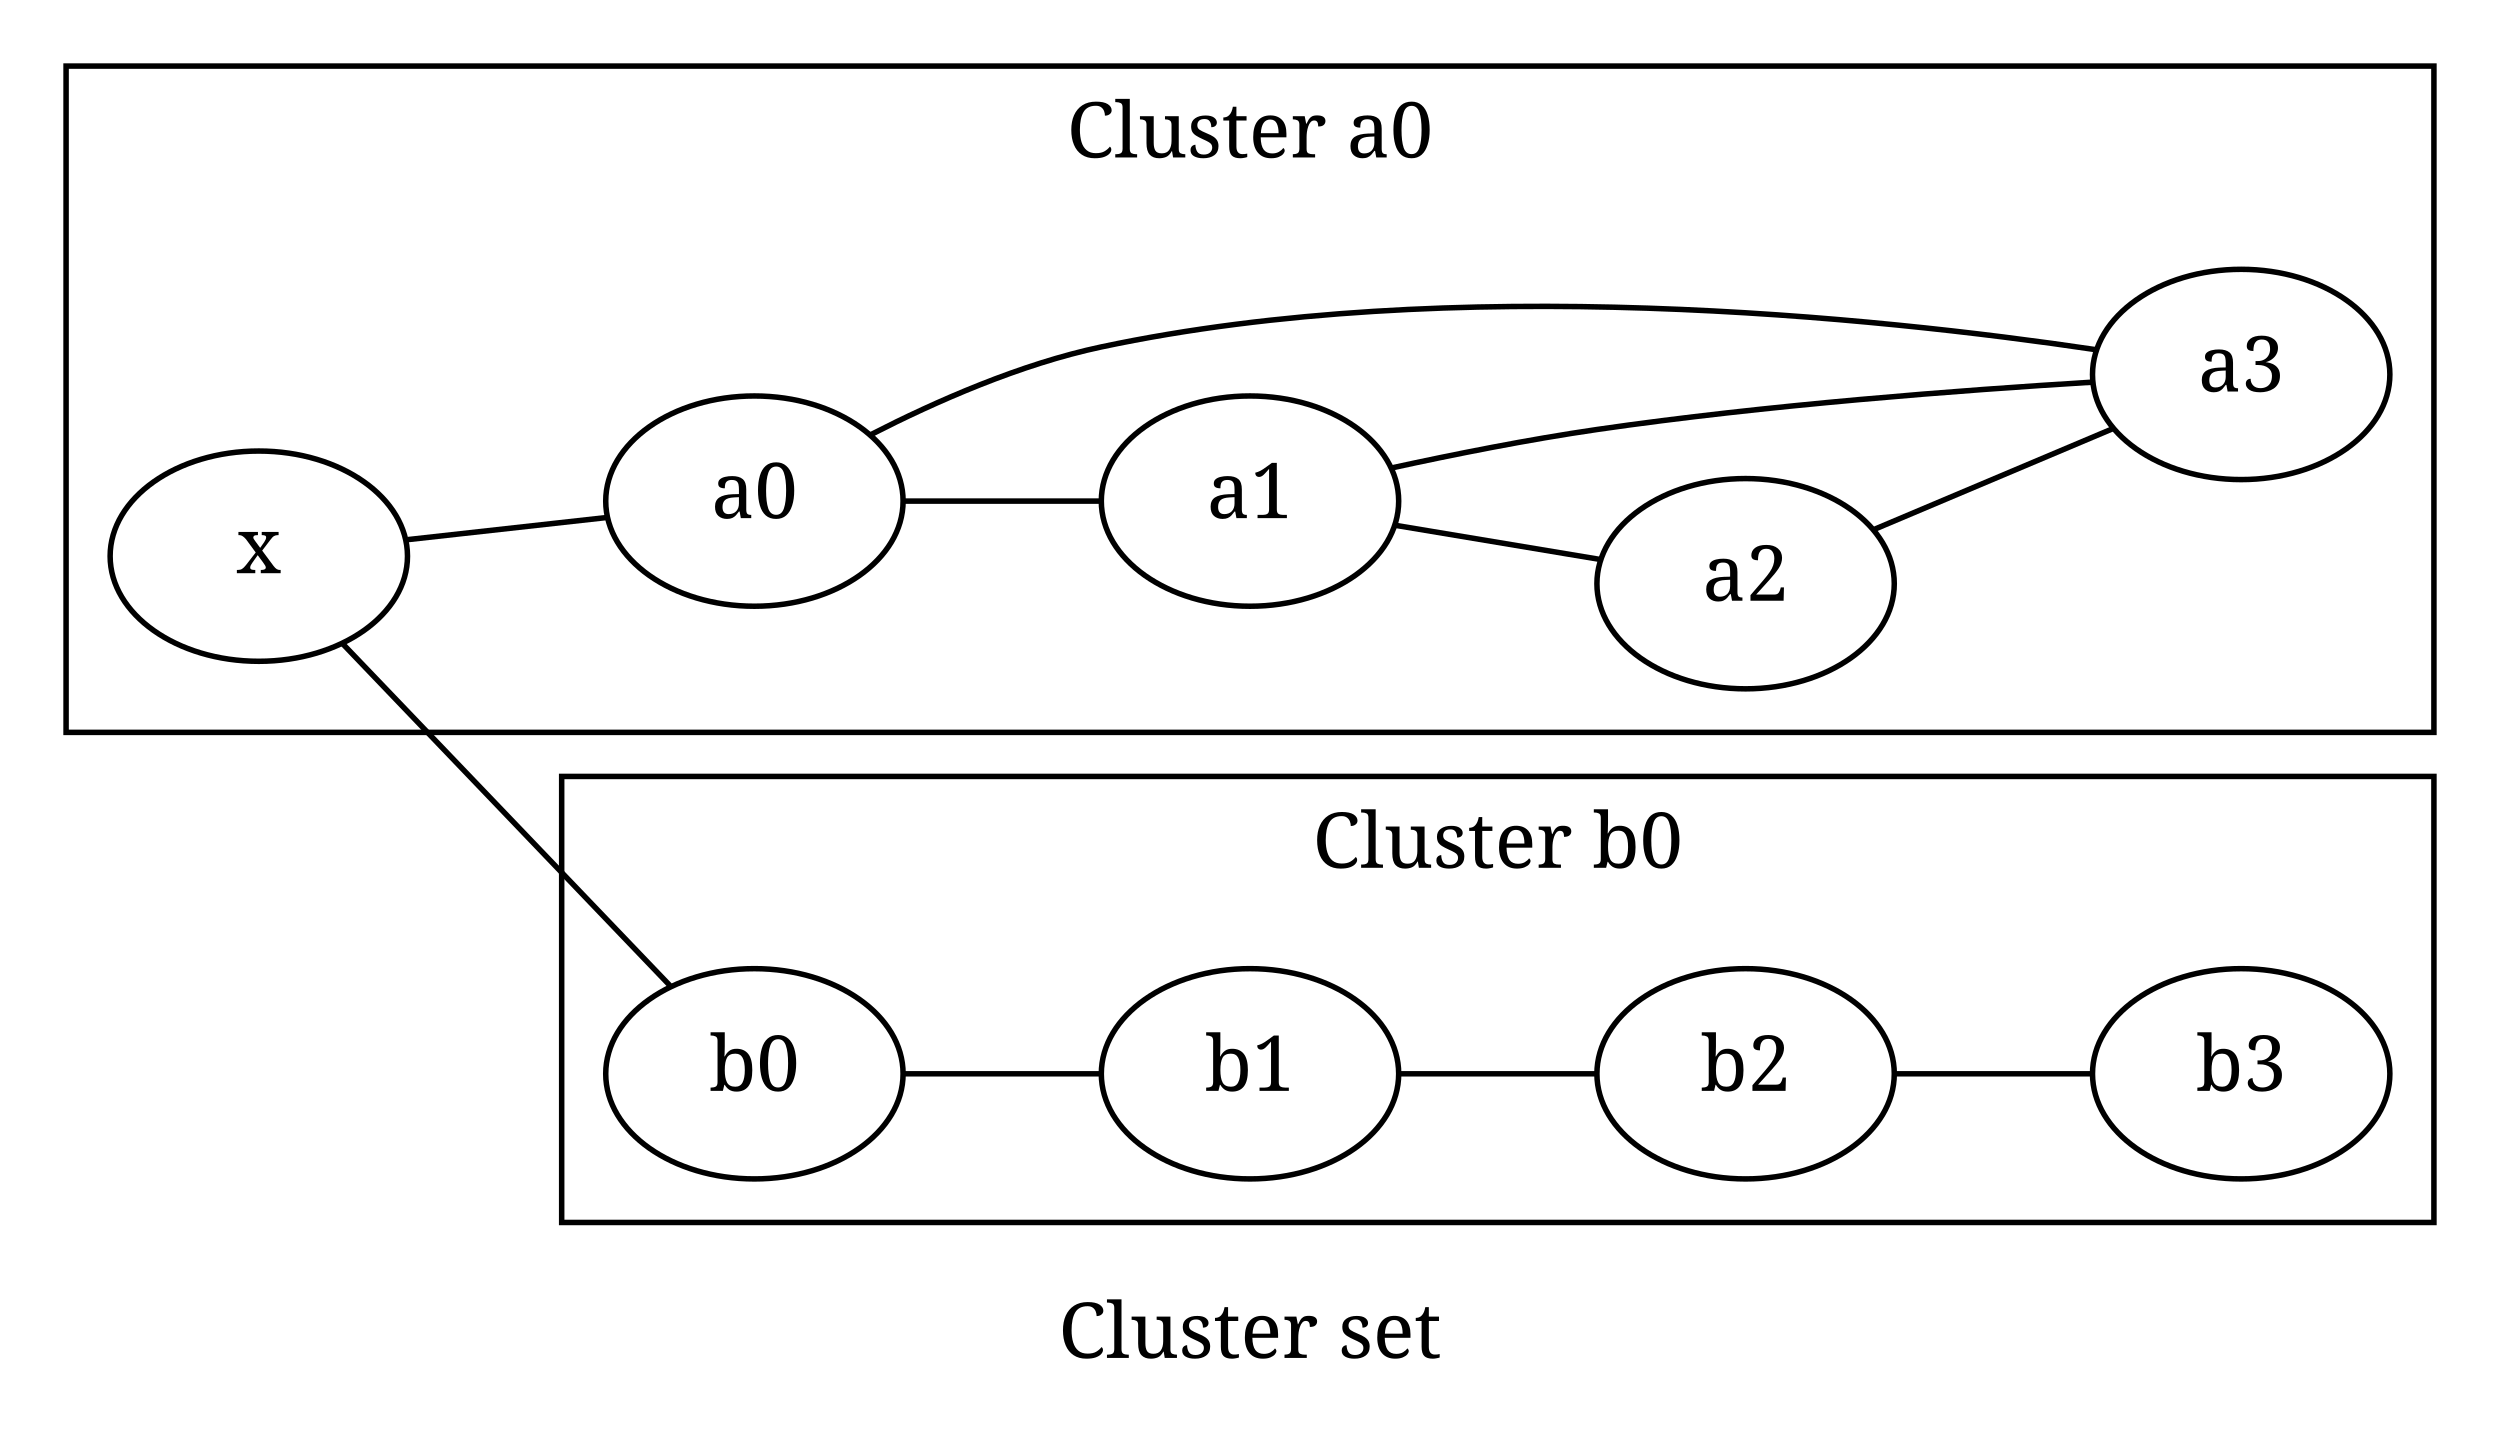
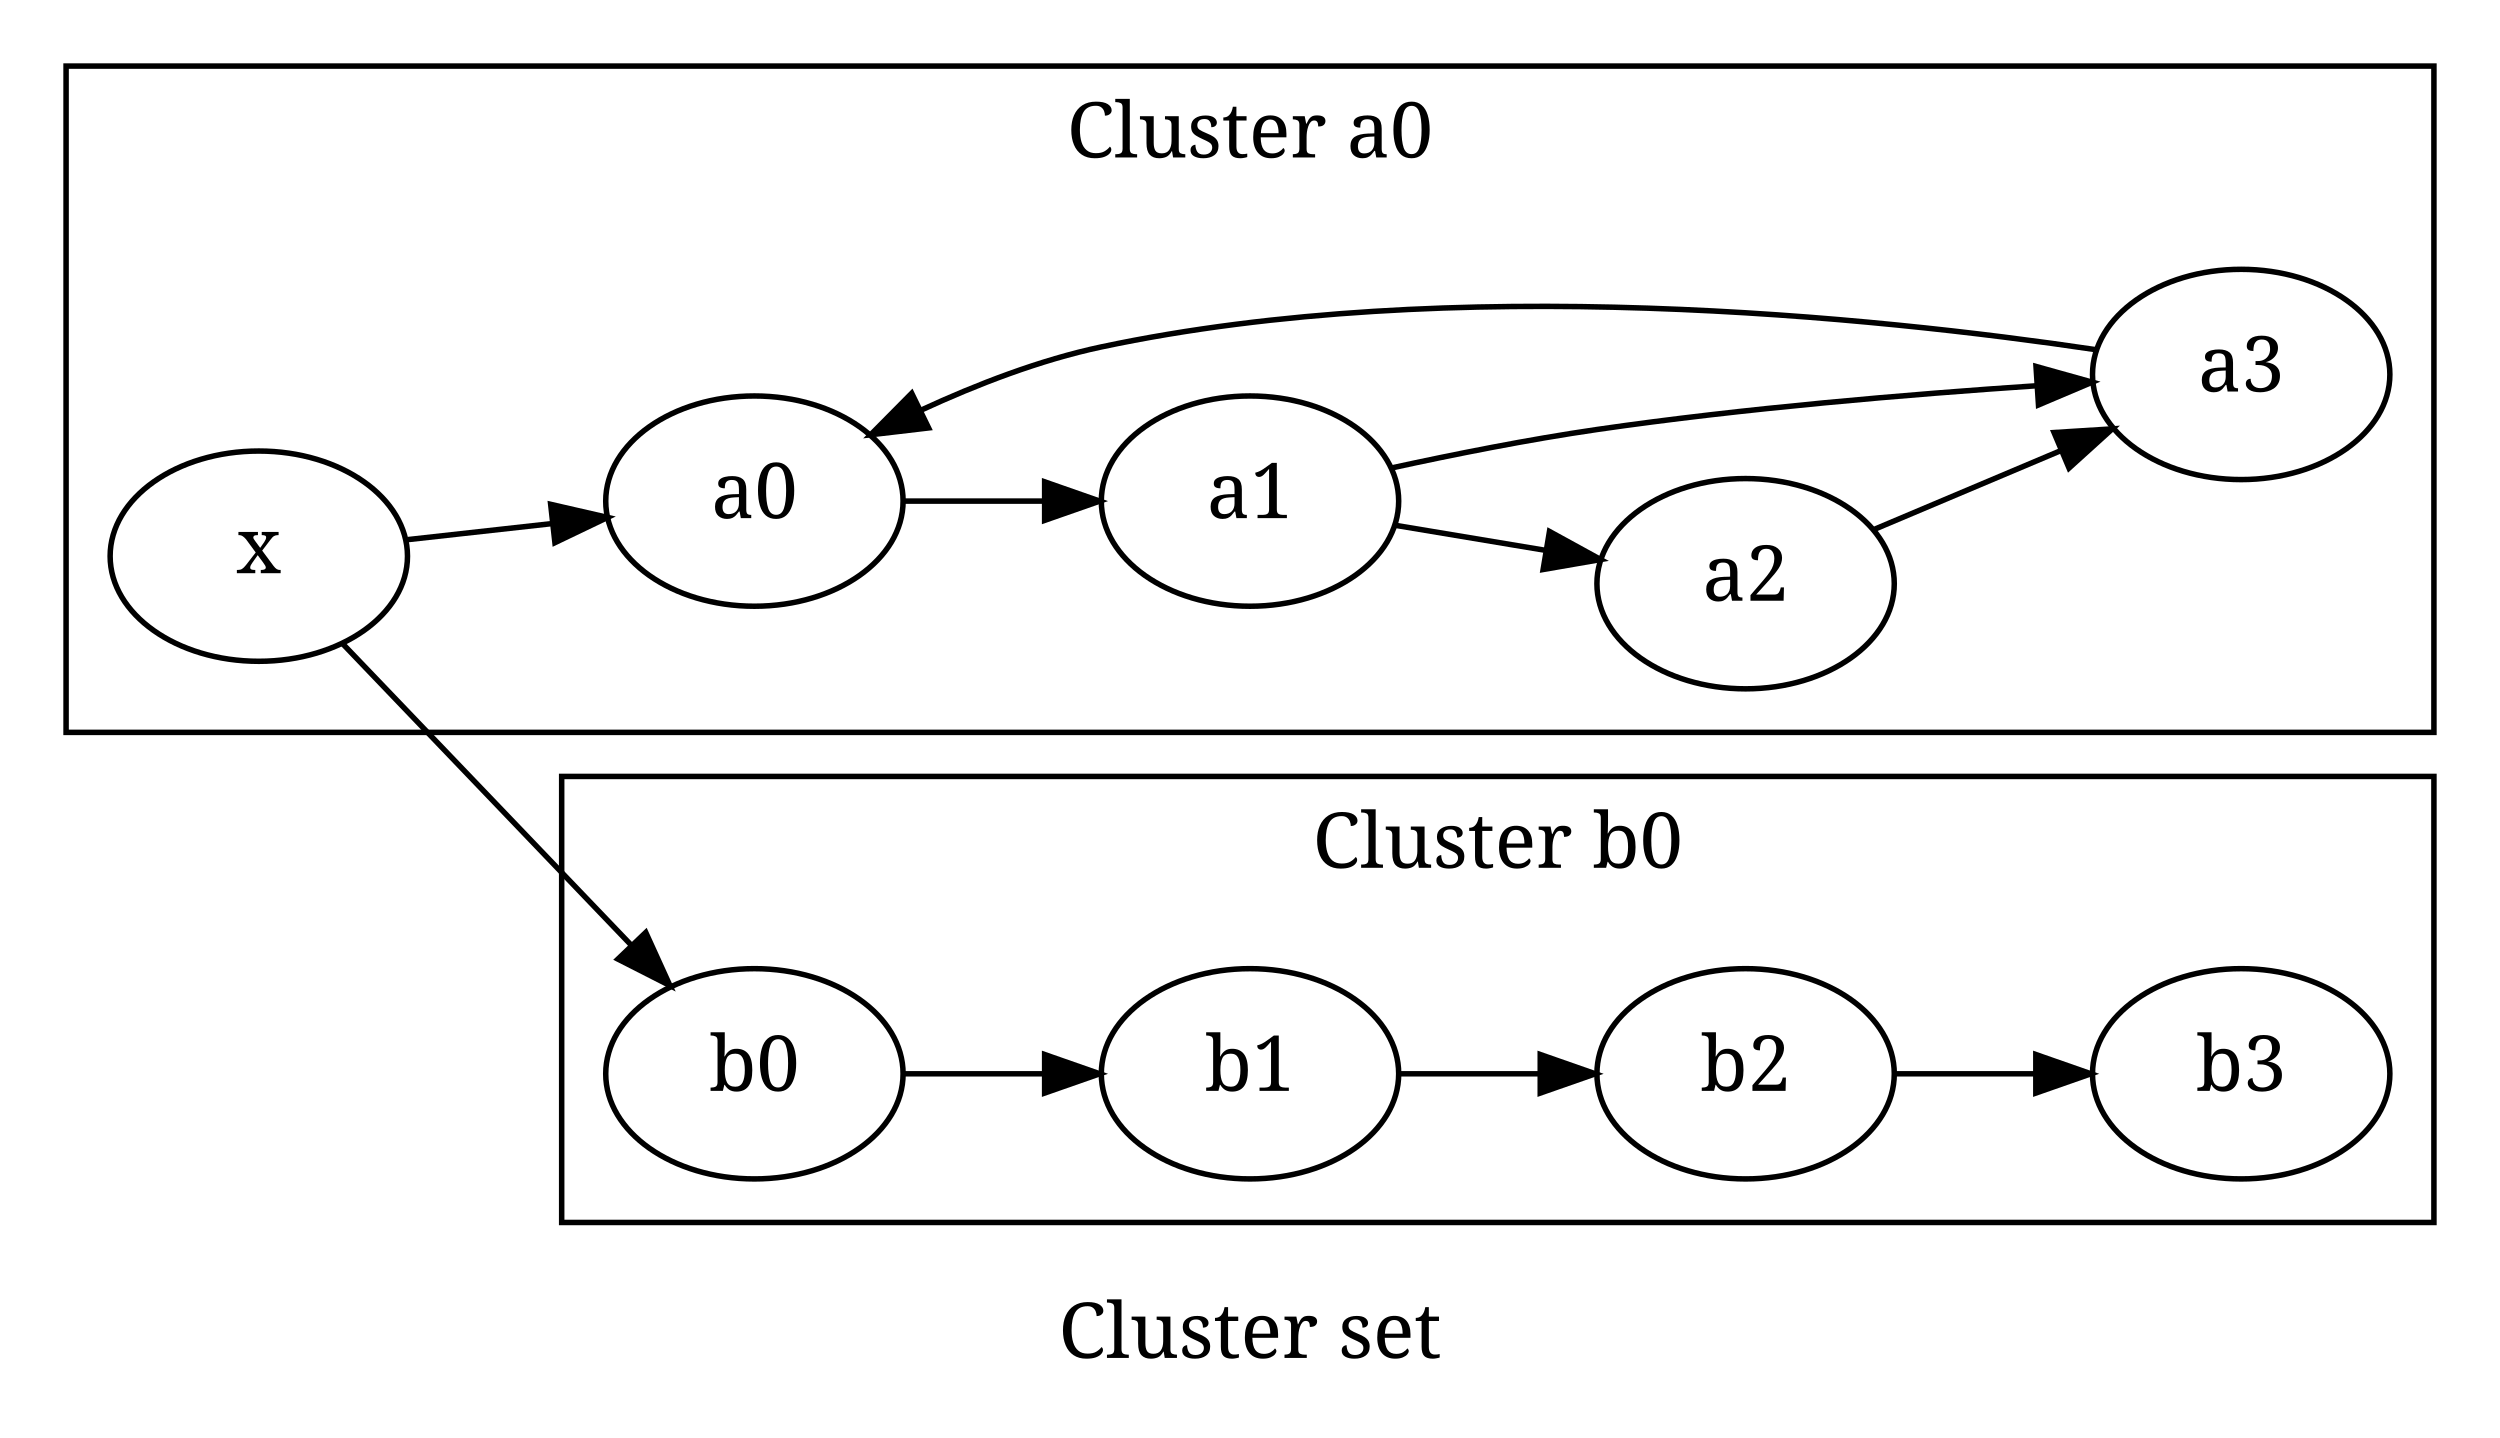
<svg xmlns="http://www.w3.org/2000/svg" width="454pt" height="261pt" viewBox="0.00 0.00 454.00 261.00">
  <g id="graph1" class="graph" transform="scale(1 1) rotate(0) translate(4 257)">
    <polygon fill="white" stroke="white" points="-4,5 -4,-257 451,-257 451,5 -4,5" />
    <text text-anchor="middle" x="223" y="-10.4" font-family="Times Roman,serif" font-size="14.00">Cluster set</text>
    <g id="graph2" class="cluster">
      <polygon fill="none" stroke="black" points="8,-124 8,-245 438,-245 438,-124 8,-124" />
      <text text-anchor="middle" x="223" y="-228.4" font-family="Times Roman,serif" font-size="14.00">Cluster a0</text>
    </g>
    <g id="graph3" class="cluster">
      <polygon fill="none" stroke="black" points="98,-35 98,-116 438,-116 438,-35 98,-35" />
      <text text-anchor="middle" x="268" y="-99.4" font-family="Times Roman,serif" font-size="14.00">Cluster b0</text>
    </g>
    <g id="node2" class="node">
      <ellipse fill="none" stroke="black" cx="133" cy="-166" rx="27" ry="19.092" />
      <text text-anchor="middle" x="133" y="-162.9" font-family="Times Roman,serif" font-size="14.00">a0</text>
    </g>
    <g id="node3" class="node">
      <ellipse fill="none" stroke="black" cx="223" cy="-166" rx="27" ry="19.092" />
      <text text-anchor="middle" x="223" y="-162.9" font-family="Times Roman,serif" font-size="14.00">a1</text>
    </g>
    <g id="edge3" class="edge">
-       <path fill="none" stroke="black" d="M160.003,-166C171.29,-166 184.387,-166 195.705,-166" />
+       <path fill="none" stroke="black" d="M160.003,-166C168.028,-166 176.967,-166 185.531,-166" />
+       <polygon fill="black" stroke="black" points="185.705,-169.5 195.705,-166 185.705,-162.5 185.705,-169.5" />
    </g>
    <g id="node5" class="node">
      <ellipse fill="none" stroke="black" cx="313" cy="-151" rx="27" ry="19.092" />
      <text text-anchor="middle" x="313" y="-147.9" font-family="Times Roman,serif" font-size="14.00">a2</text>
    </g>
    <g id="edge5" class="edge">
-       <path fill="none" stroke="black" d="M249.516,-161.581C261.235,-159.628 274.977,-157.337 286.673,-155.388" />
+       <path fill="none" stroke="black" d="M249.516,-161.581C258.03,-160.162 267.613,-158.565 276.703,-157.05" />
+       <polygon fill="black" stroke="black" points="277.385,-160.484 286.673,-155.388 276.234,-153.579 277.385,-160.484" />
    </g>
    <g id="node7" class="node">
      <ellipse fill="none" stroke="black" cx="403" cy="-189" rx="27" ry="19.092" />
      <text text-anchor="middle" x="403" y="-185.9" font-family="Times Roman,serif" font-size="14.00">a3</text>
    </g>
    <g id="edge7" class="edge">
-       <path fill="none" stroke="black" d="M248.626,-172.004C260.016,-174.487 273.622,-177.2 286,-179 316.665,-183.458 352.163,-186.148 375.943,-187.597" />
+       <path fill="none" stroke="black" d="M248.626,-172.004C260.016,-174.487 273.622,-177.2 286,-179 312.592,-182.866 342.819,-185.402 365.887,-186.953" />
+       <polygon fill="black" stroke="black" points="365.74,-190.451 375.943,-187.597 366.187,-183.465 365.74,-190.451" />
    </g>
    <g id="edge9" class="edge">
-       <path fill="none" stroke="black" d="M336.177,-160.786C349.51,-166.416 366.216,-173.469 379.589,-179.115" />
+       <path fill="none" stroke="black" d="M336.177,-160.786C346.49,-165.14 358.819,-170.346 370.064,-175.094" />
+       <polygon fill="black" stroke="black" points="369.015,-178.45 379.589,-179.115 371.737,-172.001 369.015,-178.45" />
    </g>
    <g id="edge11" class="edge">
-       <path fill="none" stroke="black" d="M376.498,-193.514C336.772,-199.415 259.648,-207.507 196,-194 181.365,-190.894 166.001,-184.146 154.11,-178.052" />
+       <path fill="none" stroke="black" d="M376.498,-193.514C336.772,-199.415 259.648,-207.507 196,-194 184.909,-191.646 173.4,-187.201 163.301,-182.534" />
+       <polygon fill="black" stroke="black" points="164.632,-179.289 154.11,-178.052 161.565,-185.581 164.632,-179.289" />
    </g>
    <g id="node11" class="node">
      <ellipse fill="none" stroke="black" cx="43" cy="-156" rx="27" ry="19.092" />
      <text text-anchor="middle" x="43" y="-152.9" font-family="Times Roman,serif" font-size="14.00">x</text>
    </g>
    <g id="edge13" class="edge">
-       <path fill="none" stroke="black" d="M70.003,-159C81.498,-160.278 94.868,-161.763 106.326,-163.036" />
+       <path fill="none" stroke="black" d="M70.003,-159C78.265,-159.918 87.495,-160.944 96.289,-161.921" />
+       <polygon fill="black" stroke="black" points="96.001,-165.41 106.326,-163.036 96.774,-158.453 96.001,-165.41" />
    </g>
    <g id="node14" class="node">
      <ellipse fill="none" stroke="black" cx="133" cy="-62" rx="27" ry="19.092" />
      <text text-anchor="middle" x="133" y="-58.9" font-family="Times Roman,serif" font-size="14.00">b0</text>
    </g>
    <g id="edge22" class="edge">
-       <path fill="none" stroke="black" d="M58.267,-140.054C74.817,-122.769 101.079,-95.34 117.658,-78.024" />
+       <path fill="none" stroke="black" d="M58.267,-140.054C72.619,-125.064 94.274,-102.447 110.585,-85.411" />
+       <polygon fill="black" stroke="black" points="113.27,-87.668 117.658,-78.024 108.214,-82.827 113.27,-87.668" />
    </g>
    <g id="node15" class="node">
      <ellipse fill="none" stroke="black" cx="223" cy="-62" rx="27" ry="19.092" />
      <text text-anchor="middle" x="223" y="-58.9" font-family="Times Roman,serif" font-size="14.00">b1</text>
    </g>
    <g id="edge16" class="edge">
-       <path fill="none" stroke="black" d="M160.003,-62C171.29,-62 184.387,-62 195.705,-62" />
+       <path fill="none" stroke="black" d="M160.003,-62C168.028,-62 176.967,-62 185.531,-62" />
+       <polygon fill="black" stroke="black" points="185.705,-65.5 195.705,-62 185.705,-58.5 185.705,-65.5" />
    </g>
    <g id="node17" class="node">
      <ellipse fill="none" stroke="black" cx="313" cy="-62" rx="27" ry="19.092" />
      <text text-anchor="middle" x="313" y="-58.9" font-family="Times Roman,serif" font-size="14.00">b2</text>
    </g>
    <g id="edge18" class="edge">
-       <path fill="none" stroke="black" d="M250.003,-62C261.29,-62 274.387,-62 285.705,-62" />
+       <path fill="none" stroke="black" d="M250.003,-62C258.028,-62 266.967,-62 275.531,-62" />
+       <polygon fill="black" stroke="black" points="275.705,-65.5 285.705,-62 275.705,-58.5 275.705,-65.5" />
    </g>
    <g id="node19" class="node">
      <ellipse fill="none" stroke="black" cx="403" cy="-62" rx="27" ry="19.092" />
      <text text-anchor="middle" x="403" y="-58.9" font-family="Times Roman,serif" font-size="14.00">b3</text>
    </g>
    <g id="edge20" class="edge">
-       <path fill="none" stroke="black" d="M340.003,-62C351.29,-62 364.387,-62 375.705,-62" />
+       <path fill="none" stroke="black" d="M340.003,-62C348.028,-62 356.967,-62 365.531,-62" />
+       <polygon fill="black" stroke="black" points="365.705,-65.5 375.705,-62 365.705,-58.5 365.705,-65.5" />
    </g>
  </g>
</svg>
